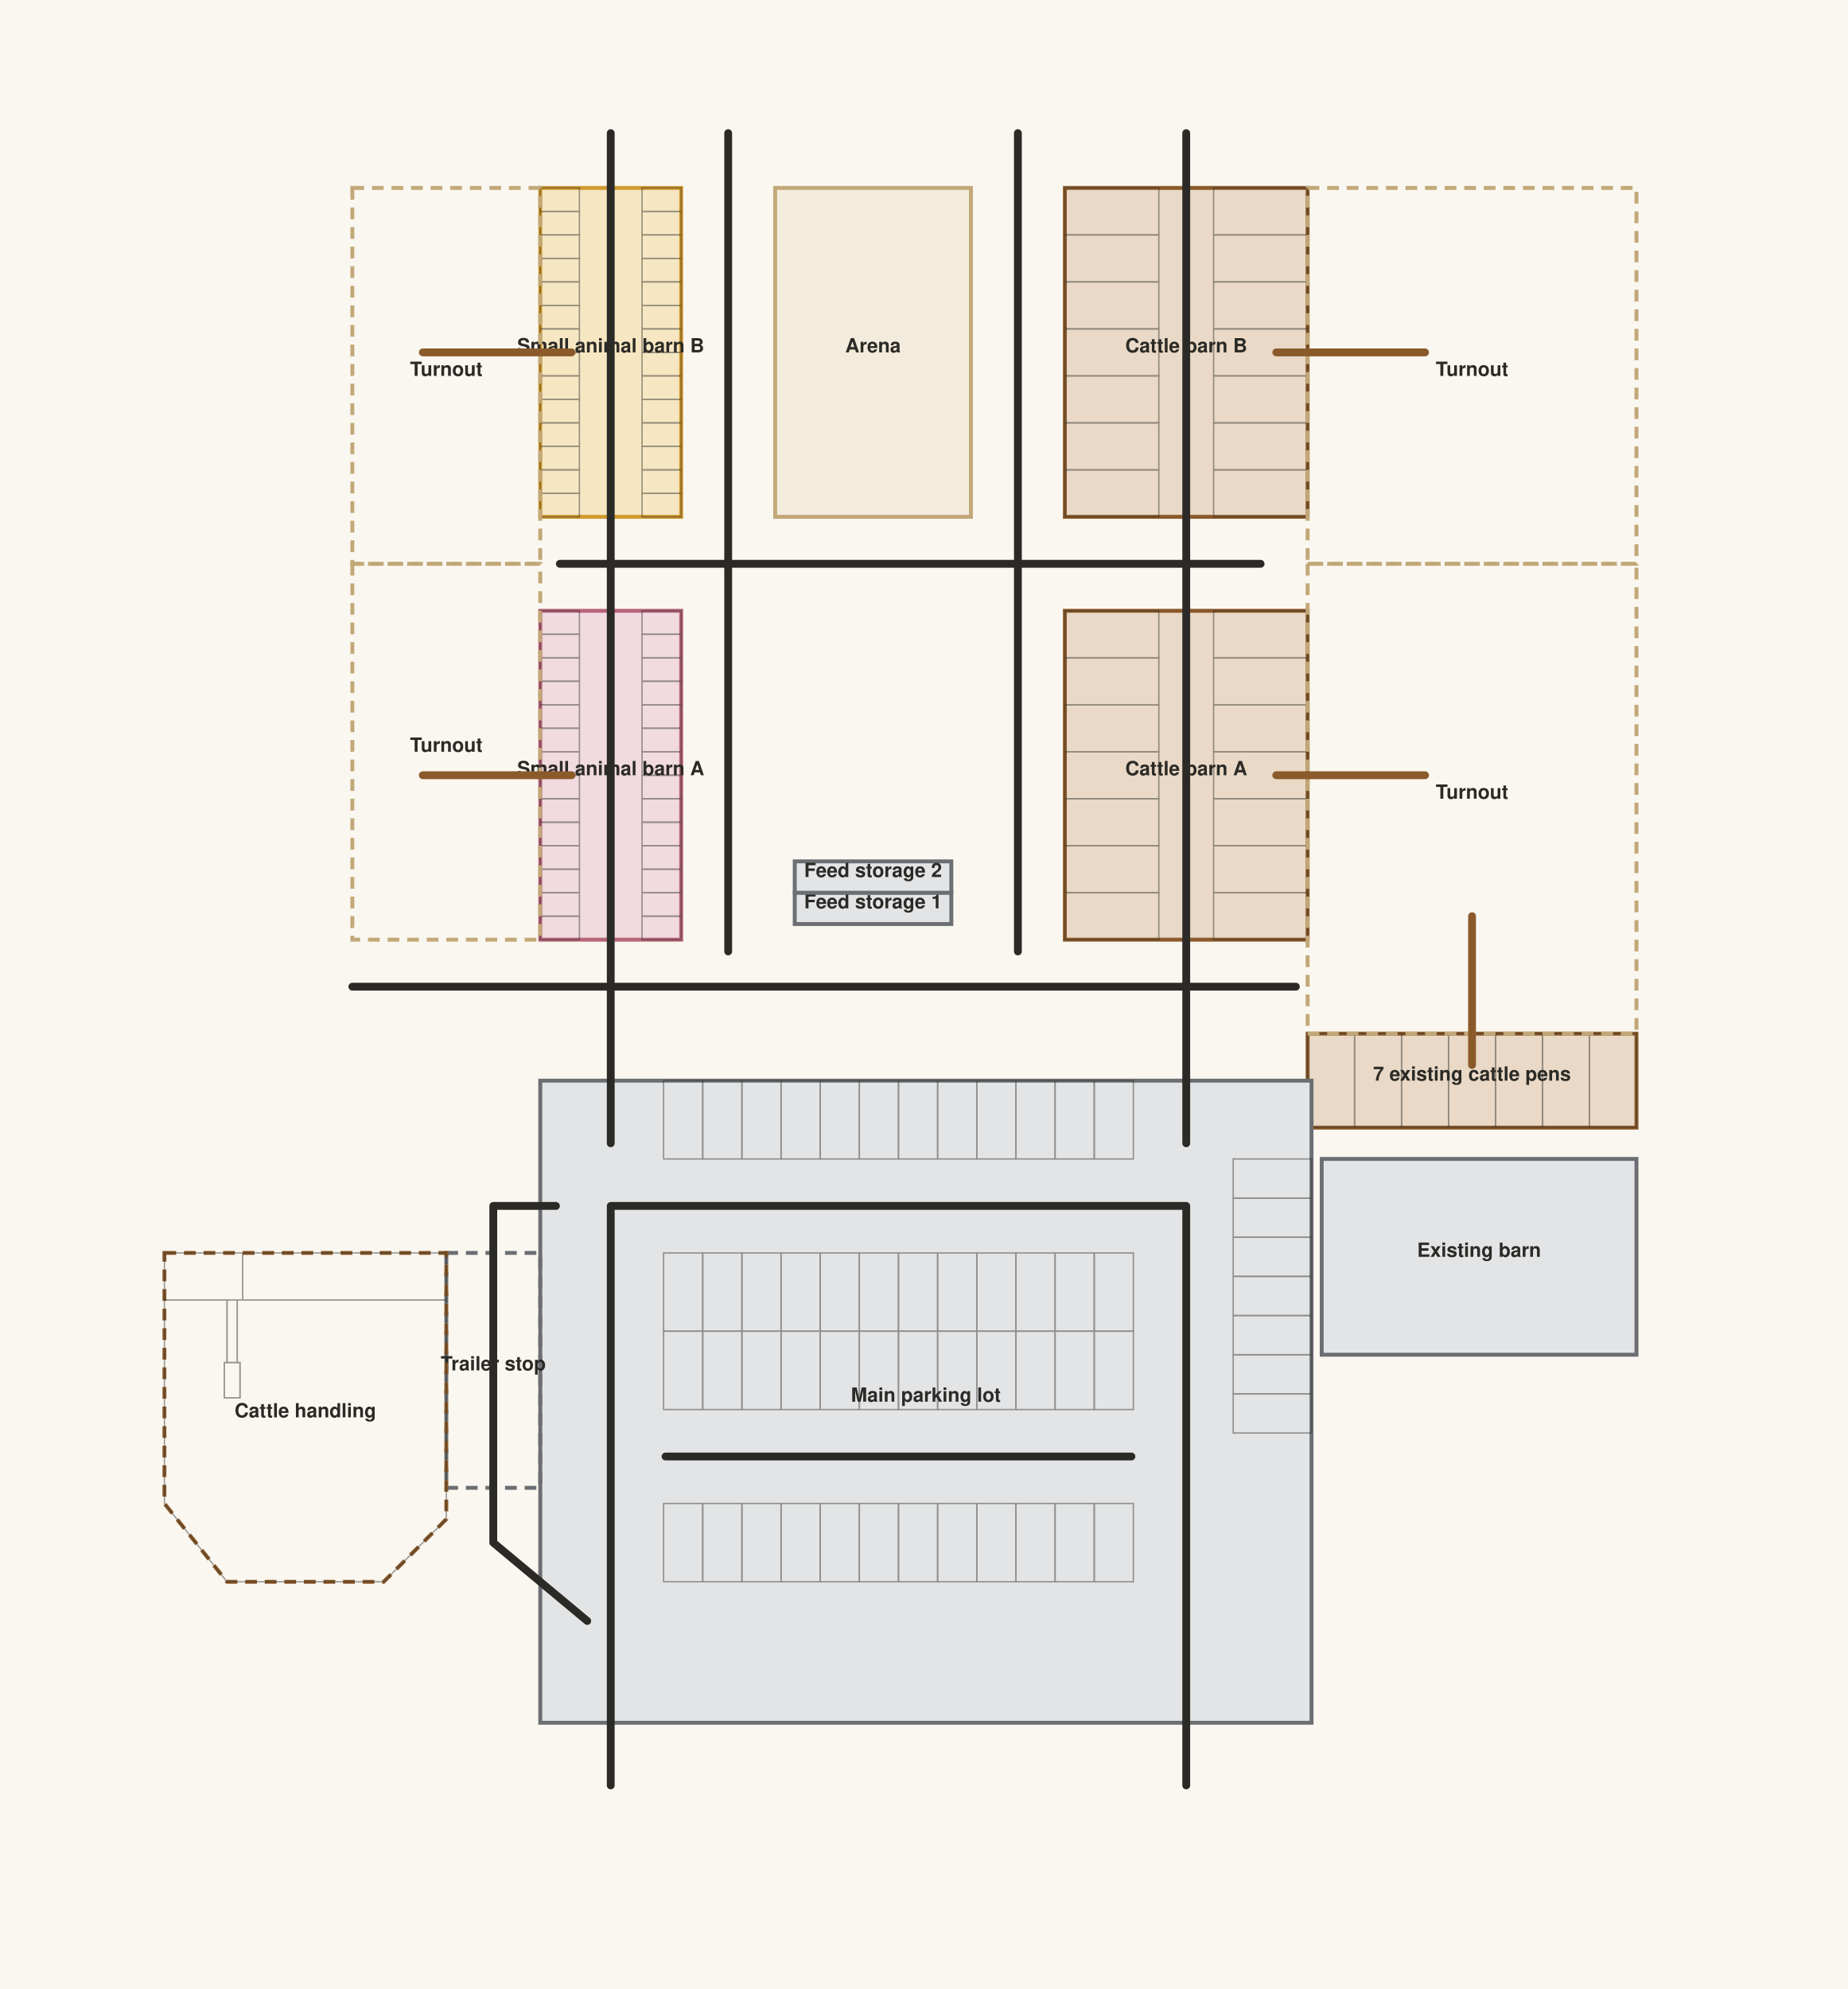
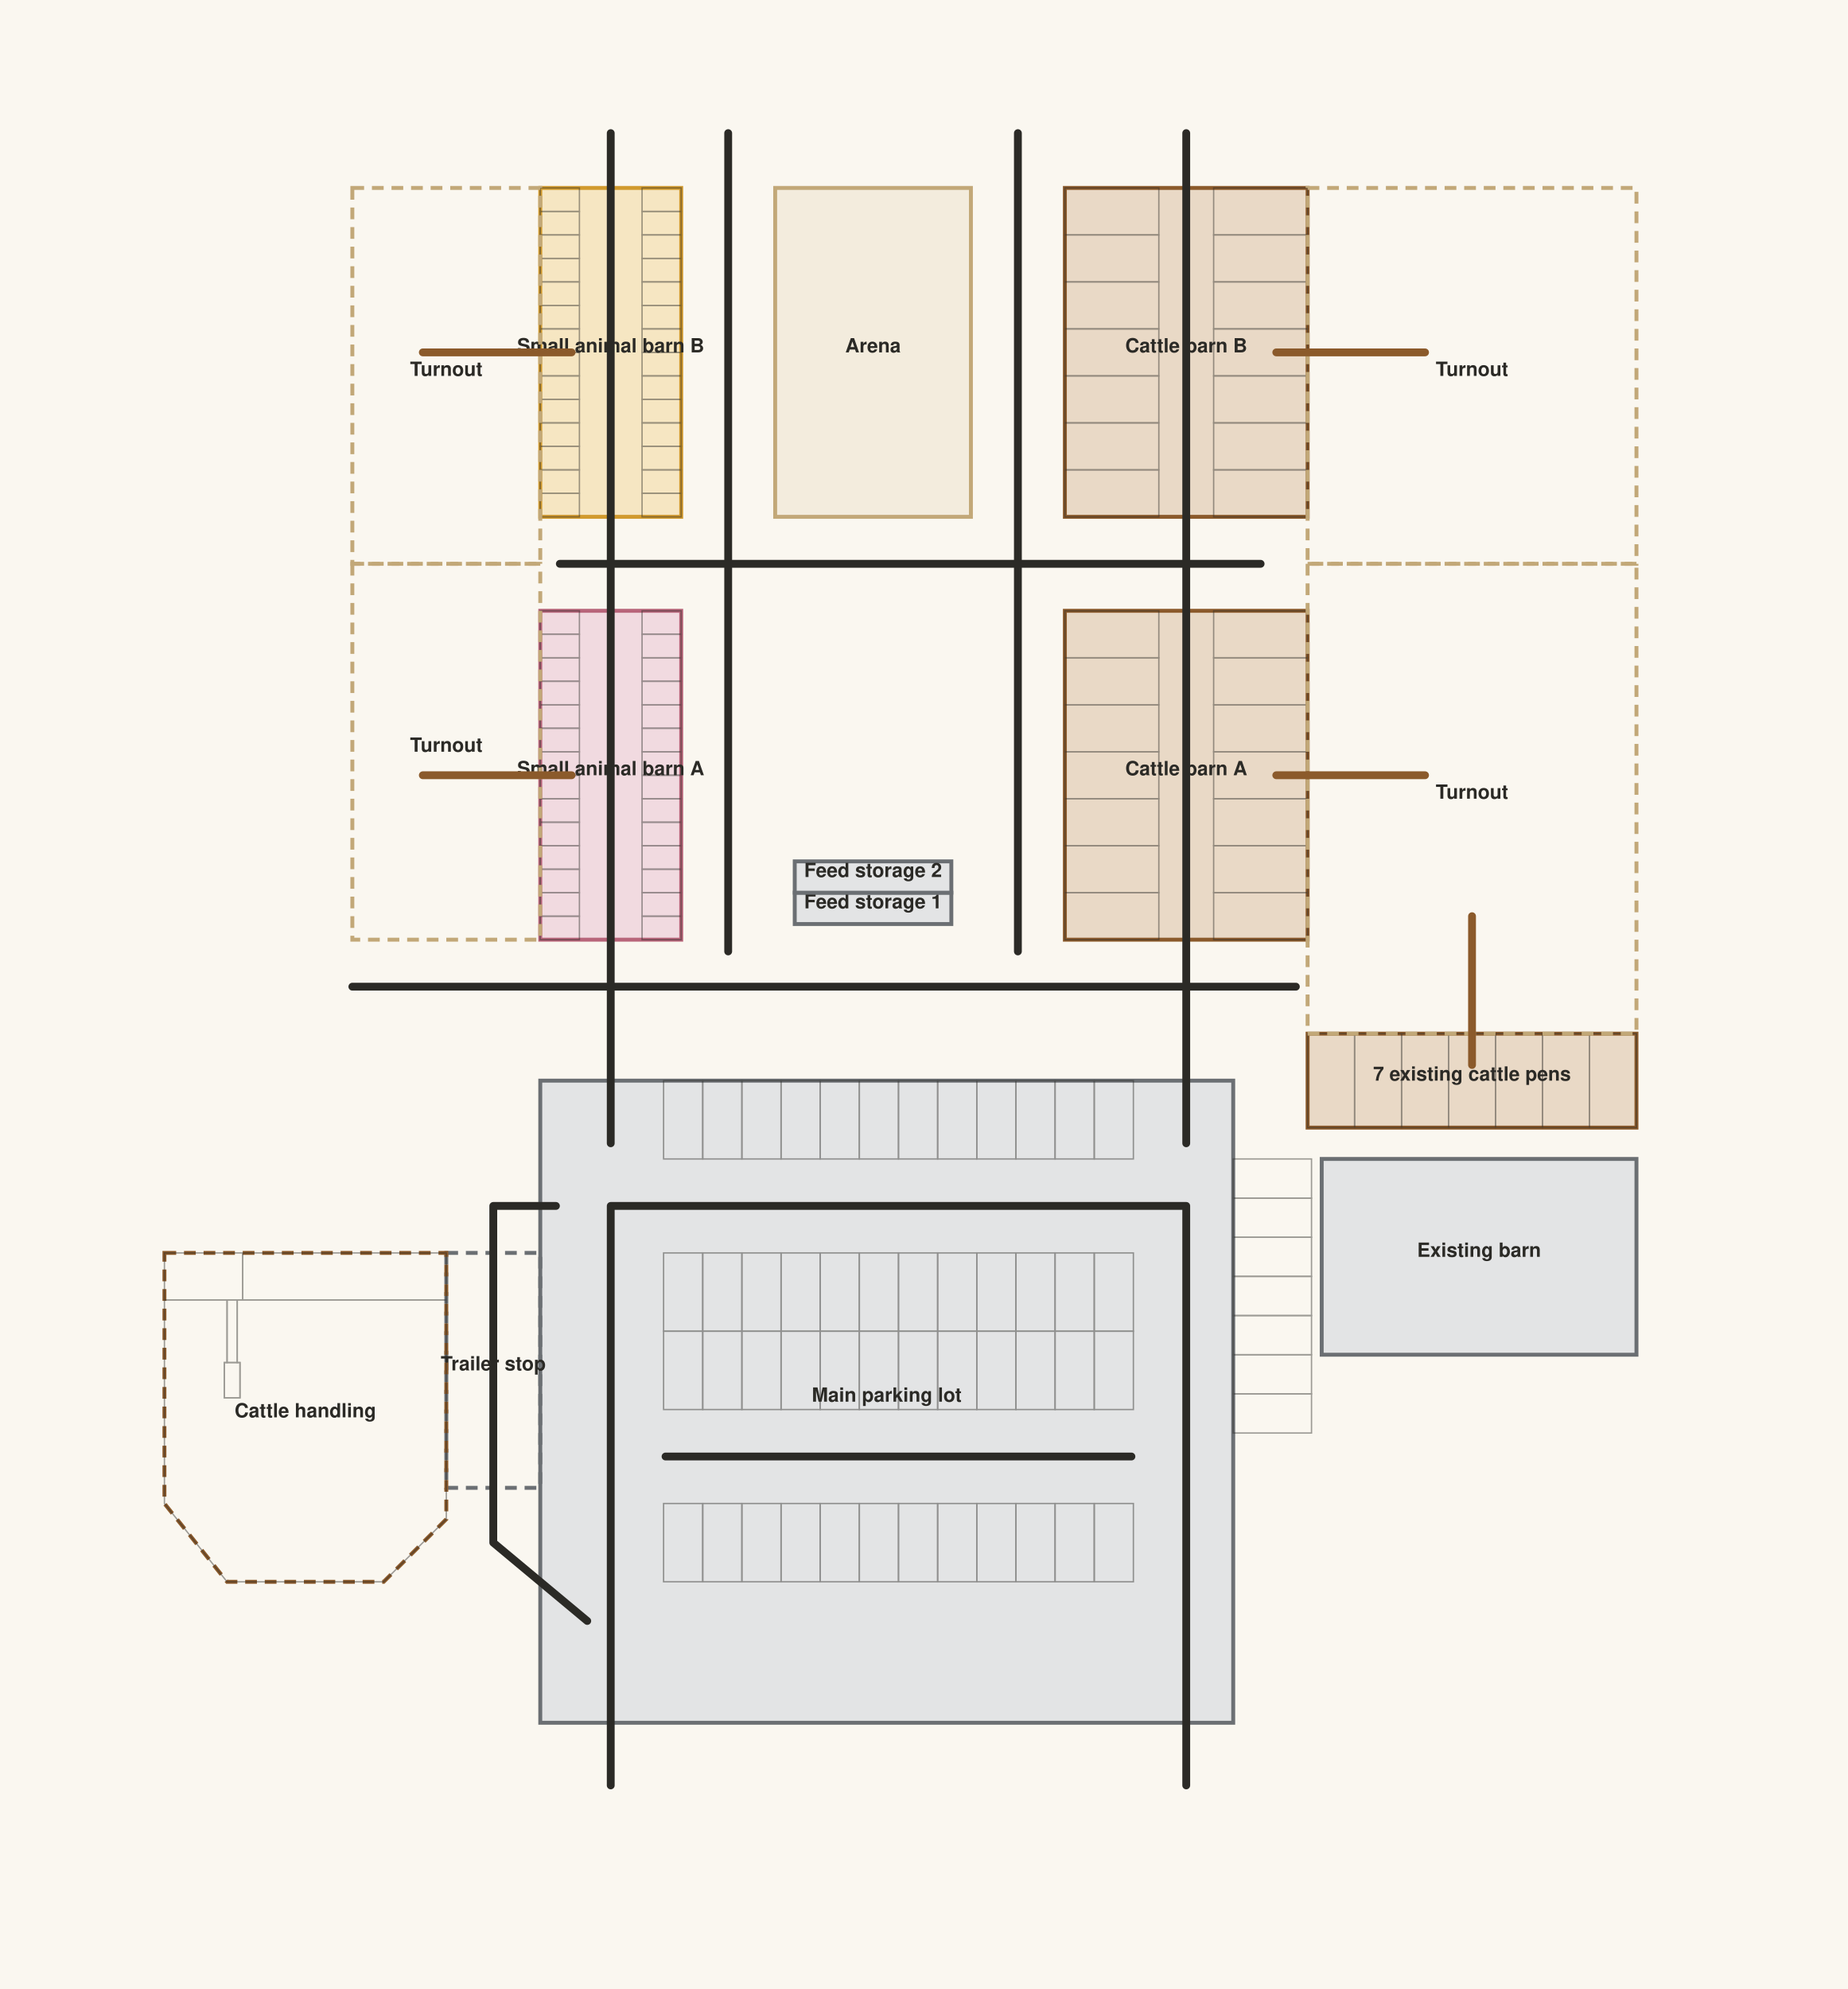
<svg xmlns="http://www.w3.org/2000/svg" viewBox="-138.0 -48 472.0 508" font-family="Avenir Next,Helvetica,Arial,sans-serif">
  <rect x="-138.0" y="-48" width="472.0" height="508" fill="#FAF7F0" />
  <g id="level-1">
    <g id="existing-barn">
      <rect x="199.6" y="248" width="80.4" height="50" fill="#E3E4E5" stroke="#6B6F73" stroke-width="1" />
      <text x="239.8" y="273.0" text-anchor="middle" font-size="5" font-weight="700" fill="#2B2A26">Existing barn</text>
    </g>
    <g id="existing-pens">
      <rect x="196" y="216" width="84" height="24" fill="#E9D9C6" stroke="#8B5A2B" stroke-width="1" />
      <g fill="none" stroke="#2B2A26" stroke-width=".35" opacity=".45">
        <rect x="196" y="216" width="12" height="24" />
        <rect x="208" y="216" width="12" height="24" />
        <rect x="220" y="216" width="12" height="24" />
        <rect x="232" y="216" width="12" height="24" />
        <rect x="244" y="216" width="12" height="24" />
        <rect x="256" y="216" width="12" height="24" />
        <rect x="268" y="216" width="12" height="24" />
      </g>
      <text x="238.0" y="228.0" text-anchor="middle" font-size="5" font-weight="700" fill="#2B2A26">7 existing cattle pens</text>
    </g>
    <g id="parking">
-       <polygon points="0,228 197.0,228 197.0,392 0,392" fill="#E3E4E5" stroke="#6B6F73" stroke-width="1" />
+       <polygon points="0,228 177.0,228 177.0,392 0,392" fill="#E3E4E5" stroke="#6B6F73" stroke-width="1" />
      <g fill="none" stroke="#2B2A26" stroke-width=".35" opacity=".45">
        <rect x="31.5" y="228" width="10" height="20" />
        <rect x="41.5" y="228" width="10" height="20" />
        <rect x="51.5" y="228" width="10" height="20" />
        <rect x="61.5" y="228" width="10" height="20" />
        <rect x="71.5" y="228" width="10" height="20" />
        <rect x="81.5" y="228" width="10" height="20" />
        <rect x="91.5" y="228" width="10" height="20" />
        <rect x="101.5" y="228" width="10" height="20" />
        <rect x="111.5" y="228" width="10" height="20" />
        <rect x="121.5" y="228" width="10" height="20" />
        <rect x="131.5" y="228" width="10" height="20" />
        <rect x="141.5" y="228" width="10" height="20" />
        <rect x="31.5" y="272" width="10" height="20" />
        <rect x="41.5" y="272" width="10" height="20" />
        <rect x="51.5" y="272" width="10" height="20" />
        <rect x="61.5" y="272" width="10" height="20" />
        <rect x="71.5" y="272" width="10" height="20" />
        <rect x="81.5" y="272" width="10" height="20" />
        <rect x="91.5" y="272" width="10" height="20" />
        <rect x="101.5" y="272" width="10" height="20" />
        <rect x="111.5" y="272" width="10" height="20" />
        <rect x="121.5" y="272" width="10" height="20" />
        <rect x="131.5" y="272" width="10" height="20" />
        <rect x="141.5" y="272" width="10" height="20" />
        <rect x="31.5" y="292" width="10" height="20" />
        <rect x="41.5" y="292" width="10" height="20" />
        <rect x="51.5" y="292" width="10" height="20" />
        <rect x="61.5" y="292" width="10" height="20" />
        <rect x="71.5" y="292" width="10" height="20" />
        <rect x="81.5" y="292" width="10" height="20" />
        <rect x="91.5" y="292" width="10" height="20" />
        <rect x="101.5" y="292" width="10" height="20" />
        <rect x="111.5" y="292" width="10" height="20" />
        <rect x="121.5" y="292" width="10" height="20" />
        <rect x="131.5" y="292" width="10" height="20" />
        <rect x="141.5" y="292" width="10" height="20" />
        <rect x="31.5" y="336" width="10" height="20" />
        <rect x="41.5" y="336" width="10" height="20" />
        <rect x="51.5" y="336" width="10" height="20" />
        <rect x="61.5" y="336" width="10" height="20" />
        <rect x="71.5" y="336" width="10" height="20" />
        <rect x="81.5" y="336" width="10" height="20" />
        <rect x="91.5" y="336" width="10" height="20" />
        <rect x="101.5" y="336" width="10" height="20" />
        <rect x="111.5" y="336" width="10" height="20" />
        <rect x="121.5" y="336" width="10" height="20" />
        <rect x="131.5" y="336" width="10" height="20" />
        <rect x="141.5" y="336" width="10" height="20" />
        <rect x="177.0" y="248" width="20" height="10" />
        <rect x="177.0" y="258" width="20" height="10" />
        <rect x="177.0" y="268" width="20" height="10" />
        <rect x="177.0" y="278" width="20" height="10" />
        <rect x="177.0" y="288" width="20" height="10" />
        <rect x="177.0" y="298" width="20" height="10" />
        <rect x="177.0" y="308" width="20" height="10" />
      </g>
-       <text x="98.5" y="310.0" text-anchor="middle" font-size="5" font-weight="700" fill="#2B2A26">Main parking lot</text>
+       <text x="88.5" y="310.0" text-anchor="middle" font-size="5" font-weight="700" fill="#2B2A26">Main parking lot</text>
    </g>
    <g id="trailer-stop">
      <rect x="-24.0" y="272" width="24" height="60" fill="none" stroke="#6B6F73" stroke-width="1" stroke-dasharray="3 2" />
      <text x="-12.0" y="302.0" text-anchor="middle" font-size="5" font-weight="700" fill="#2B2A26">Trailer stop</text>
    </g>
    <g id="handling">
      <polygon points="-96.0,272 -24.0,272 -24.0,340 -40.0,356 -80.0,356 -96.0,336" fill="none" stroke="#8B5A2B" stroke-width="1" stroke-dasharray="3 2" />
      <g fill="none" stroke="#2B2A26" stroke-width=".35" opacity=".45">
        <polygon points="-96.0,284 -80.0,284 -80.0,300 -80.7,300 -80.7,309 -76.7,309 -76.7,300 -77.4,300 -77.4,284 -24.0,284 -24.0,340 -40.0,356 -80.0,356 -96.0,336" />
        <rect x="-76.0" y="272" width="52" height="12" />
        <rect x="-96.0" y="272" width="20" height="12" />
        <rect x="-80.0" y="284" width="2.6" height="16" />
        <rect x="-80.7" y="300" width="4" height="9" />
      </g>
      <text x="-60.0" y="314.0" text-anchor="middle" font-size="5" font-weight="700" fill="#2B2A26">Cattle handling</text>
    </g>
  </g>
  <g id="level-2">
    <g id="cattle-a">
      <rect x="134" y="108" width="62" height="84" fill="#E9D9C6" stroke="#8B5A2B" stroke-width="1" />
      <g fill="none" stroke="#2B2A26" stroke-width=".35" opacity=".45">
        <rect x="134" y="108" width="24" height="12" />
        <rect x="134" y="120" width="24" height="12" />
        <rect x="134" y="132" width="24" height="12" />
        <rect x="134" y="144" width="24" height="12" />
        <rect x="134" y="156" width="24" height="12" />
        <rect x="134" y="168" width="24" height="12" />
        <rect x="134" y="180" width="24" height="12" />
        <rect x="172" y="108" width="24" height="12" />
        <rect x="172" y="120" width="24" height="12" />
        <rect x="172" y="132" width="24" height="12" />
        <rect x="172" y="144" width="24" height="12" />
        <rect x="172" y="156" width="24" height="12" />
        <rect x="172" y="168" width="24" height="12" />
        <rect x="172" y="180" width="24" height="12" />
      </g>
      <text x="165.0" y="150.0" text-anchor="middle" font-size="5" font-weight="700" fill="#2B2A26">Cattle barn A</text>
    </g>
    <g id="small-a">
      <rect x="0" y="108" width="36" height="84" fill="#F1DAE0" stroke="#B8657A" stroke-width="1" />
      <g fill="none" stroke="#2B2A26" stroke-width=".35" opacity=".45">
        <rect x="0" y="108" width="10" height="6" />
        <rect x="0" y="114" width="10" height="6" />
        <rect x="0" y="120" width="10" height="6" />
        <rect x="0" y="126" width="10" height="6" />
        <rect x="0" y="132" width="10" height="6" />
        <rect x="0" y="138" width="10" height="6" />
        <rect x="0" y="144" width="10" height="6" />
        <rect x="0" y="150" width="10" height="6" />
        <rect x="0" y="156" width="10" height="6" />
        <rect x="0" y="162" width="10" height="6" />
        <rect x="0" y="168" width="10" height="6" />
        <rect x="0" y="174" width="10" height="6" />
        <rect x="0" y="180" width="10" height="6" />
        <rect x="0" y="186" width="10" height="6" />
        <rect x="26" y="108" width="10" height="6" />
        <rect x="26" y="114" width="10" height="6" />
        <rect x="26" y="120" width="10" height="6" />
        <rect x="26" y="126" width="10" height="6" />
        <rect x="26" y="132" width="10" height="6" />
        <rect x="26" y="138" width="10" height="6" />
        <rect x="26" y="144" width="10" height="6" />
        <rect x="26" y="150" width="10" height="6" />
        <rect x="26" y="156" width="10" height="6" />
        <rect x="26" y="162" width="10" height="6" />
        <rect x="26" y="168" width="10" height="6" />
        <rect x="26" y="174" width="10" height="6" />
        <rect x="26" y="180" width="10" height="6" />
        <rect x="26" y="186" width="10" height="6" />
      </g>
      <text x="18.0" y="150.0" text-anchor="middle" font-size="5" font-weight="700" fill="#2B2A26">Small animal barn A</text>
    </g>
    <g id="feed-1">
      <rect x="65" y="180" width="40" height="8" fill="#E3E4E5" stroke="#6B6F73" stroke-width="1" />
      <text x="85.0" y="184.0" text-anchor="middle" font-size="5" font-weight="700" fill="#2B2A26">Feed storage 1</text>
    </g>
    <g id="turnout-cattle-a">
      <rect x="196" y="96.0" width="84" height="120.0" fill="none" stroke="#C2A878" stroke-width="1" stroke-dasharray="3 2" />
      <text x="238.0" y="156.0" text-anchor="middle" font-size="5" font-weight="700" fill="#2B2A26">Turnout</text>
    </g>
    <g id="turnout-small-a">
      <rect x="-48" y="96.0" width="48" height="96.0" fill="none" stroke="#C2A878" stroke-width="1" stroke-dasharray="3 2" />
      <text x="-24.0" y="144.0" text-anchor="middle" font-size="5" font-weight="700" fill="#2B2A26">Turnout</text>
    </g>
  </g>
  <g id="level-3">
    <g id="cattle-b">
      <rect x="134" y="0" width="62" height="84" fill="#E9D9C6" stroke="#8B5A2B" stroke-width="1" />
      <g fill="none" stroke="#2B2A26" stroke-width=".35" opacity=".45">
        <rect x="134" y="0" width="24" height="12" />
        <rect x="134" y="12" width="24" height="12" />
        <rect x="134" y="24" width="24" height="12" />
        <rect x="134" y="36" width="24" height="12" />
        <rect x="134" y="48" width="24" height="12" />
        <rect x="134" y="60" width="24" height="12" />
        <rect x="134" y="72" width="24" height="12" />
        <rect x="172" y="0" width="24" height="12" />
        <rect x="172" y="12" width="24" height="12" />
        <rect x="172" y="24" width="24" height="12" />
        <rect x="172" y="36" width="24" height="12" />
        <rect x="172" y="48" width="24" height="12" />
        <rect x="172" y="60" width="24" height="12" />
        <rect x="172" y="72" width="24" height="12" />
      </g>
      <text x="165.0" y="42.0" text-anchor="middle" font-size="5" font-weight="700" fill="#2B2A26">Cattle barn B</text>
    </g>
    <g id="small-b">
      <rect x="0" y="0" width="36" height="84" fill="#F6E6C2" stroke="#D19A2E" stroke-width="1" />
      <g fill="none" stroke="#2B2A26" stroke-width=".35" opacity=".45">
        <rect x="0" y="0" width="10" height="6" />
        <rect x="0" y="6" width="10" height="6" />
        <rect x="0" y="12" width="10" height="6" />
        <rect x="0" y="18" width="10" height="6" />
        <rect x="0" y="24" width="10" height="6" />
        <rect x="0" y="30" width="10" height="6" />
        <rect x="0" y="36" width="10" height="6" />
        <rect x="0" y="42" width="10" height="6" />
        <rect x="0" y="48" width="10" height="6" />
        <rect x="0" y="54" width="10" height="6" />
        <rect x="0" y="60" width="10" height="6" />
        <rect x="0" y="66" width="10" height="6" />
        <rect x="0" y="72" width="10" height="6" />
        <rect x="0" y="78" width="10" height="6" />
        <rect x="26" y="0" width="10" height="6" />
        <rect x="26" y="6" width="10" height="6" />
        <rect x="26" y="12" width="10" height="6" />
        <rect x="26" y="18" width="10" height="6" />
        <rect x="26" y="24" width="10" height="6" />
        <rect x="26" y="30" width="10" height="6" />
        <rect x="26" y="36" width="10" height="6" />
        <rect x="26" y="42" width="10" height="6" />
        <rect x="26" y="48" width="10" height="6" />
        <rect x="26" y="54" width="10" height="6" />
        <rect x="26" y="60" width="10" height="6" />
        <rect x="26" y="66" width="10" height="6" />
        <rect x="26" y="72" width="10" height="6" />
        <rect x="26" y="78" width="10" height="6" />
      </g>
      <text x="18.0" y="42.0" text-anchor="middle" font-size="5" font-weight="700" fill="#2B2A26">Small animal barn B</text>
    </g>
    <g id="arena">
      <rect x="60" y="0" width="50" height="84" fill="#F3ECDD" stroke="#C2A878" stroke-width="1" />
      <text x="85.0" y="42.0" text-anchor="middle" font-size="5" font-weight="700" fill="#2B2A26">Arena</text>
    </g>
    <g id="feed-2">
      <rect x="65" y="172" width="40" height="8" fill="#E3E4E5" stroke="#6B6F73" stroke-width="1" />
      <text x="85.0" y="176.0" text-anchor="middle" font-size="5" font-weight="700" fill="#2B2A26">Feed storage 2</text>
    </g>
    <g id="turnout-cattle-b">
      <rect x="196" y="0" width="84" height="96.0" fill="none" stroke="#C2A878" stroke-width="1" stroke-dasharray="3 2" />
      <text x="238.0" y="48.0" text-anchor="middle" font-size="5" font-weight="700" fill="#2B2A26">Turnout</text>
    </g>
    <g id="turnout-small-b">
      <rect x="-48" y="0" width="48" height="96.0" fill="none" stroke="#C2A878" stroke-width="1" stroke-dasharray="3 2" />
      <text x="-24.0" y="48.0" text-anchor="middle" font-size="5" font-weight="700" fill="#2B2A26">Turnout</text>
    </g>
  </g>
  <g id="drives" />
  <g id="circulation">
    <polyline id="lane-west" points="48.0,-14 48.0,195" fill="none" stroke="#2B2A26" stroke-width="2" stroke-linecap="round" stroke-linejoin="round" />
    <polyline id="lane-east" points="122.0,-14 122.0,195" fill="none" stroke="#2B2A26" stroke-width="2" stroke-linecap="round" stroke-linejoin="round" />
    <polyline id="drive-cross" points="-48,204.0 193,204.0" fill="none" stroke="#2B2A26" stroke-width="2" stroke-linecap="round" stroke-linejoin="round" />
    <polyline id="lane-mid" points="5,96.0 184,96.0" fill="none" stroke="#2B2A26" stroke-width="2" stroke-linecap="round" stroke-linejoin="round" />
    <polyline id="aisle-cattle" points="165.0,-14 165.0,244" fill="none" stroke="#2B2A26" stroke-width="2" stroke-linecap="round" stroke-linejoin="round" />
    <polyline id="aisle-small" points="18.0,-14 18.0,244" fill="none" stroke="#2B2A26" stroke-width="2" stroke-linecap="round" stroke-linejoin="round" />
    <polyline id="loop-parking" points="165.0,408 165.0,260 18.0,260 18.0,408" fill="none" stroke="#2B2A26" stroke-width="2" stroke-linecap="round" stroke-linejoin="round" />
    <polyline id="loop-mid" points="151.0,324 32.0,324" fill="none" stroke="#2B2A26" stroke-width="2" stroke-linecap="round" stroke-linejoin="round" />
    <polyline id="trailers" points="4.0,260 -12.0,260 -12.0,346 12.0,366" fill="none" stroke="#2B2A26" stroke-width="2" stroke-linecap="round" stroke-linejoin="round" />
    <polyline id="an-cattle-a" points="188,150.0 226,150.0" fill="none" stroke="#8B5A2B" stroke-width="2" stroke-linecap="round" stroke-linejoin="round" />
    <polyline id="an-cattle-b" points="188,42.0 226,42.0" fill="none" stroke="#8B5A2B" stroke-width="2" stroke-linecap="round" stroke-linejoin="round" />
    <polyline id="an-small-a" points="8,150.0 -30,150.0" fill="none" stroke="#8B5A2B" stroke-width="2" stroke-linecap="round" stroke-linejoin="round" />
    <polyline id="an-small-b" points="8,42.0 -30,42.0" fill="none" stroke="#8B5A2B" stroke-width="2" stroke-linecap="round" stroke-linejoin="round" />
    <polyline id="an-pens" points="238.0,224 238.0,186" fill="none" stroke="#8B5A2B" stroke-width="2" stroke-linecap="round" stroke-linejoin="round" />
  </g>
</svg>
